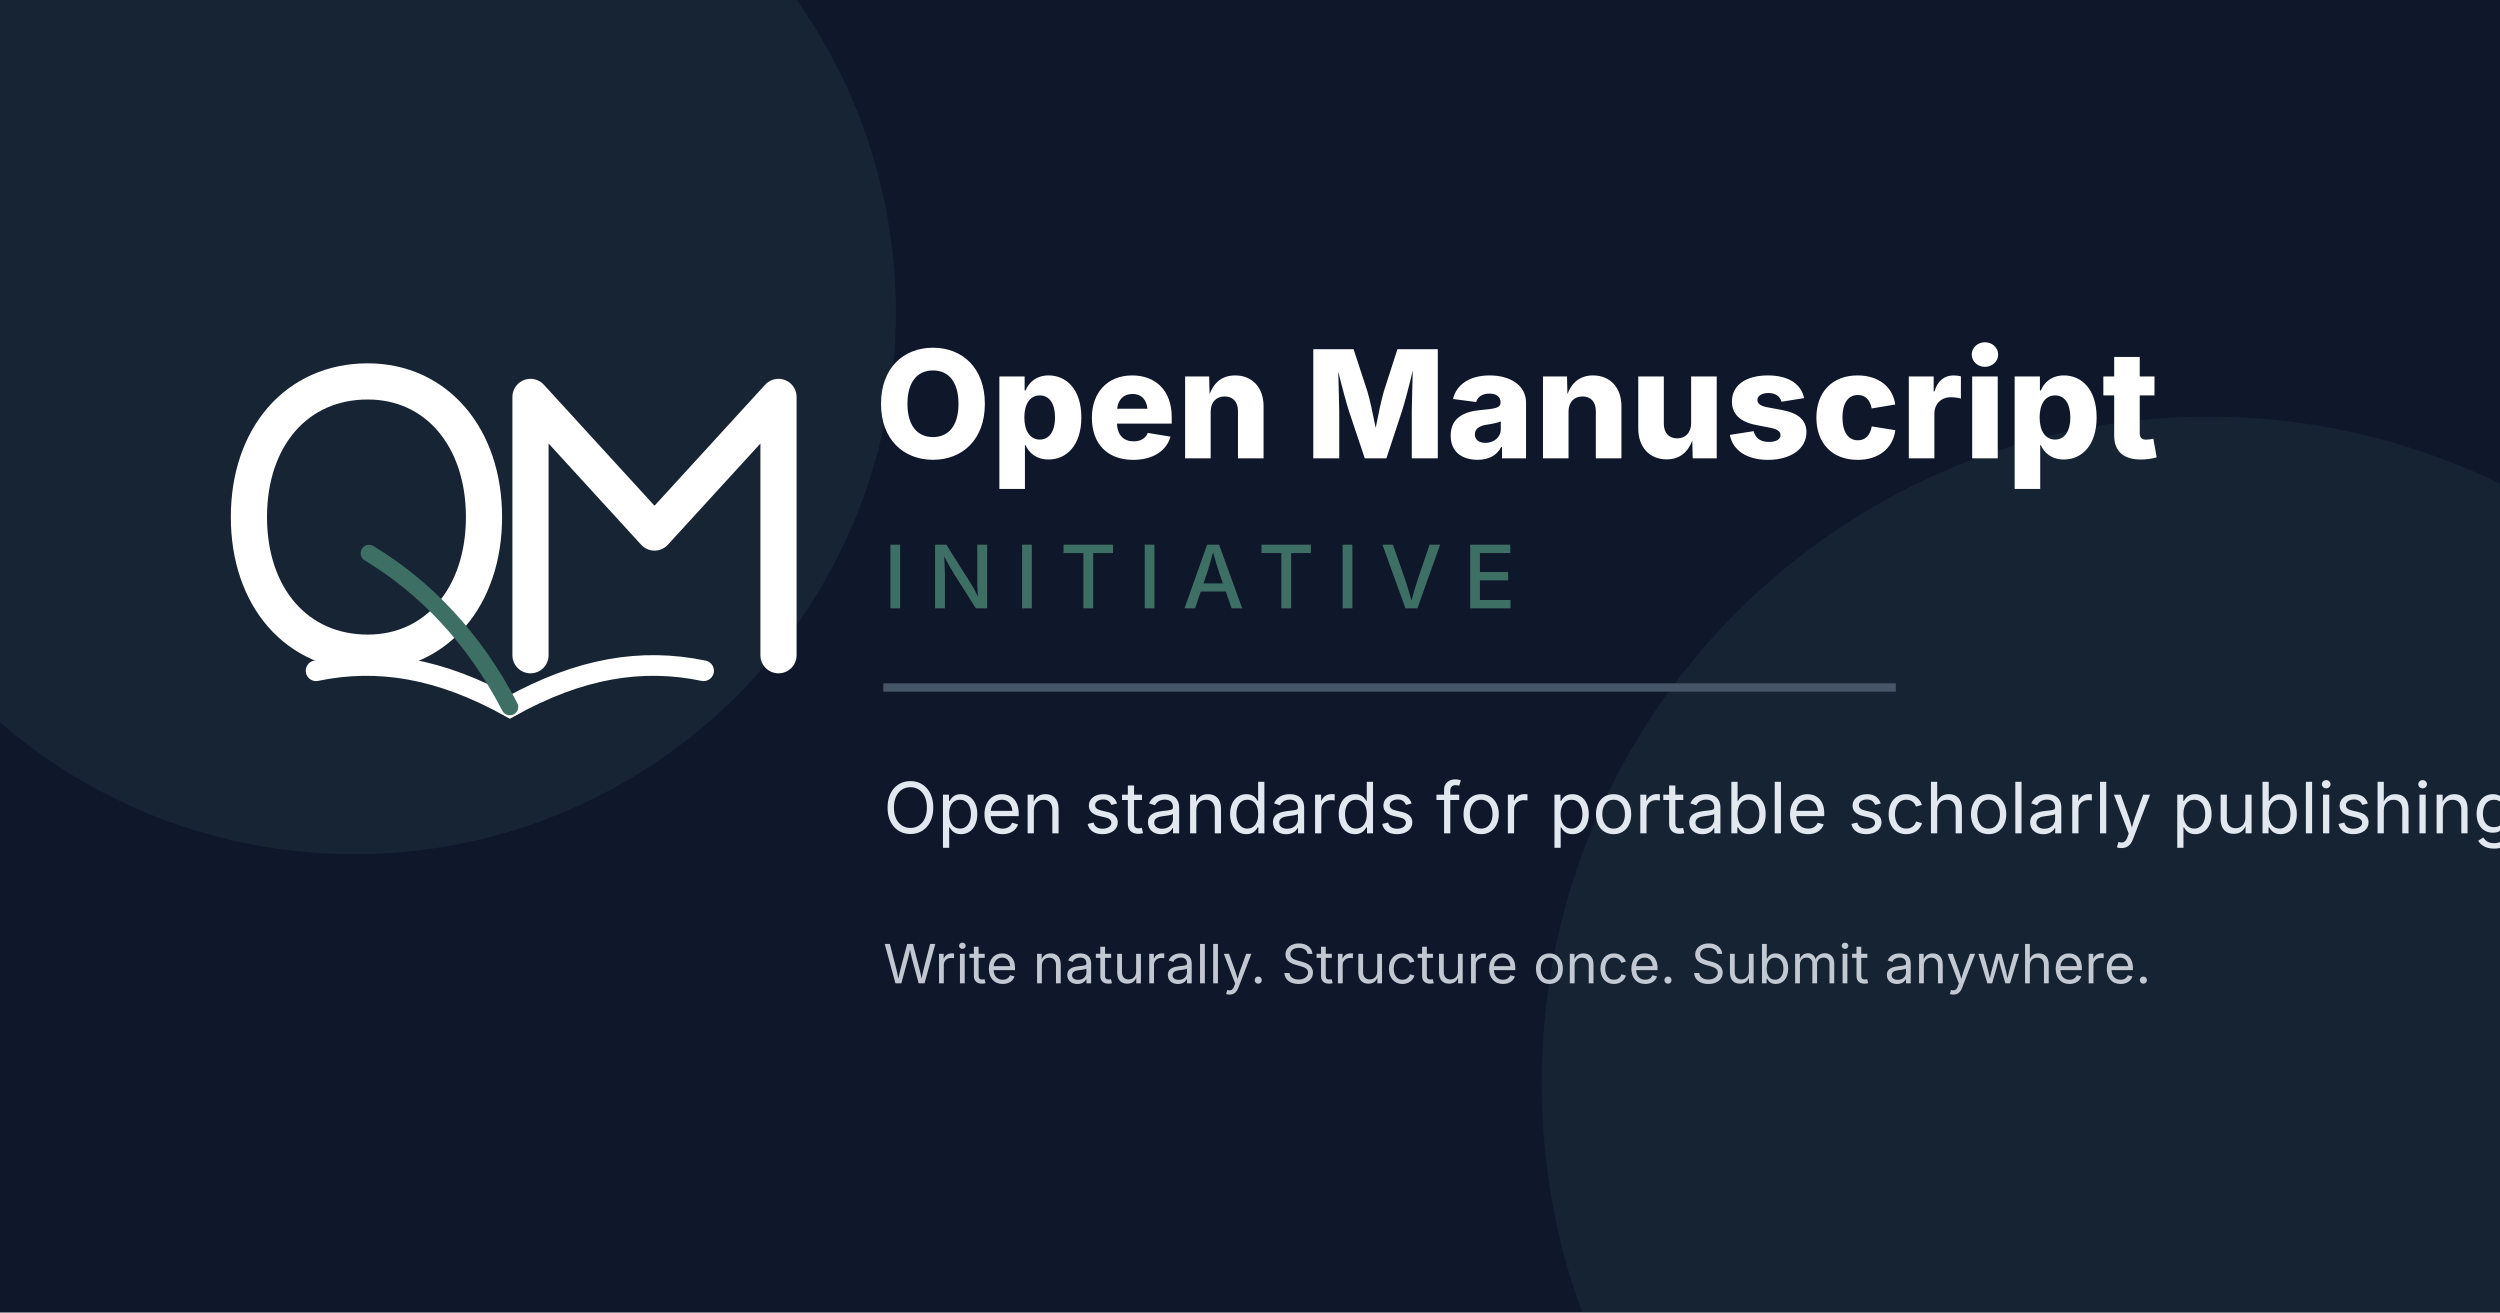
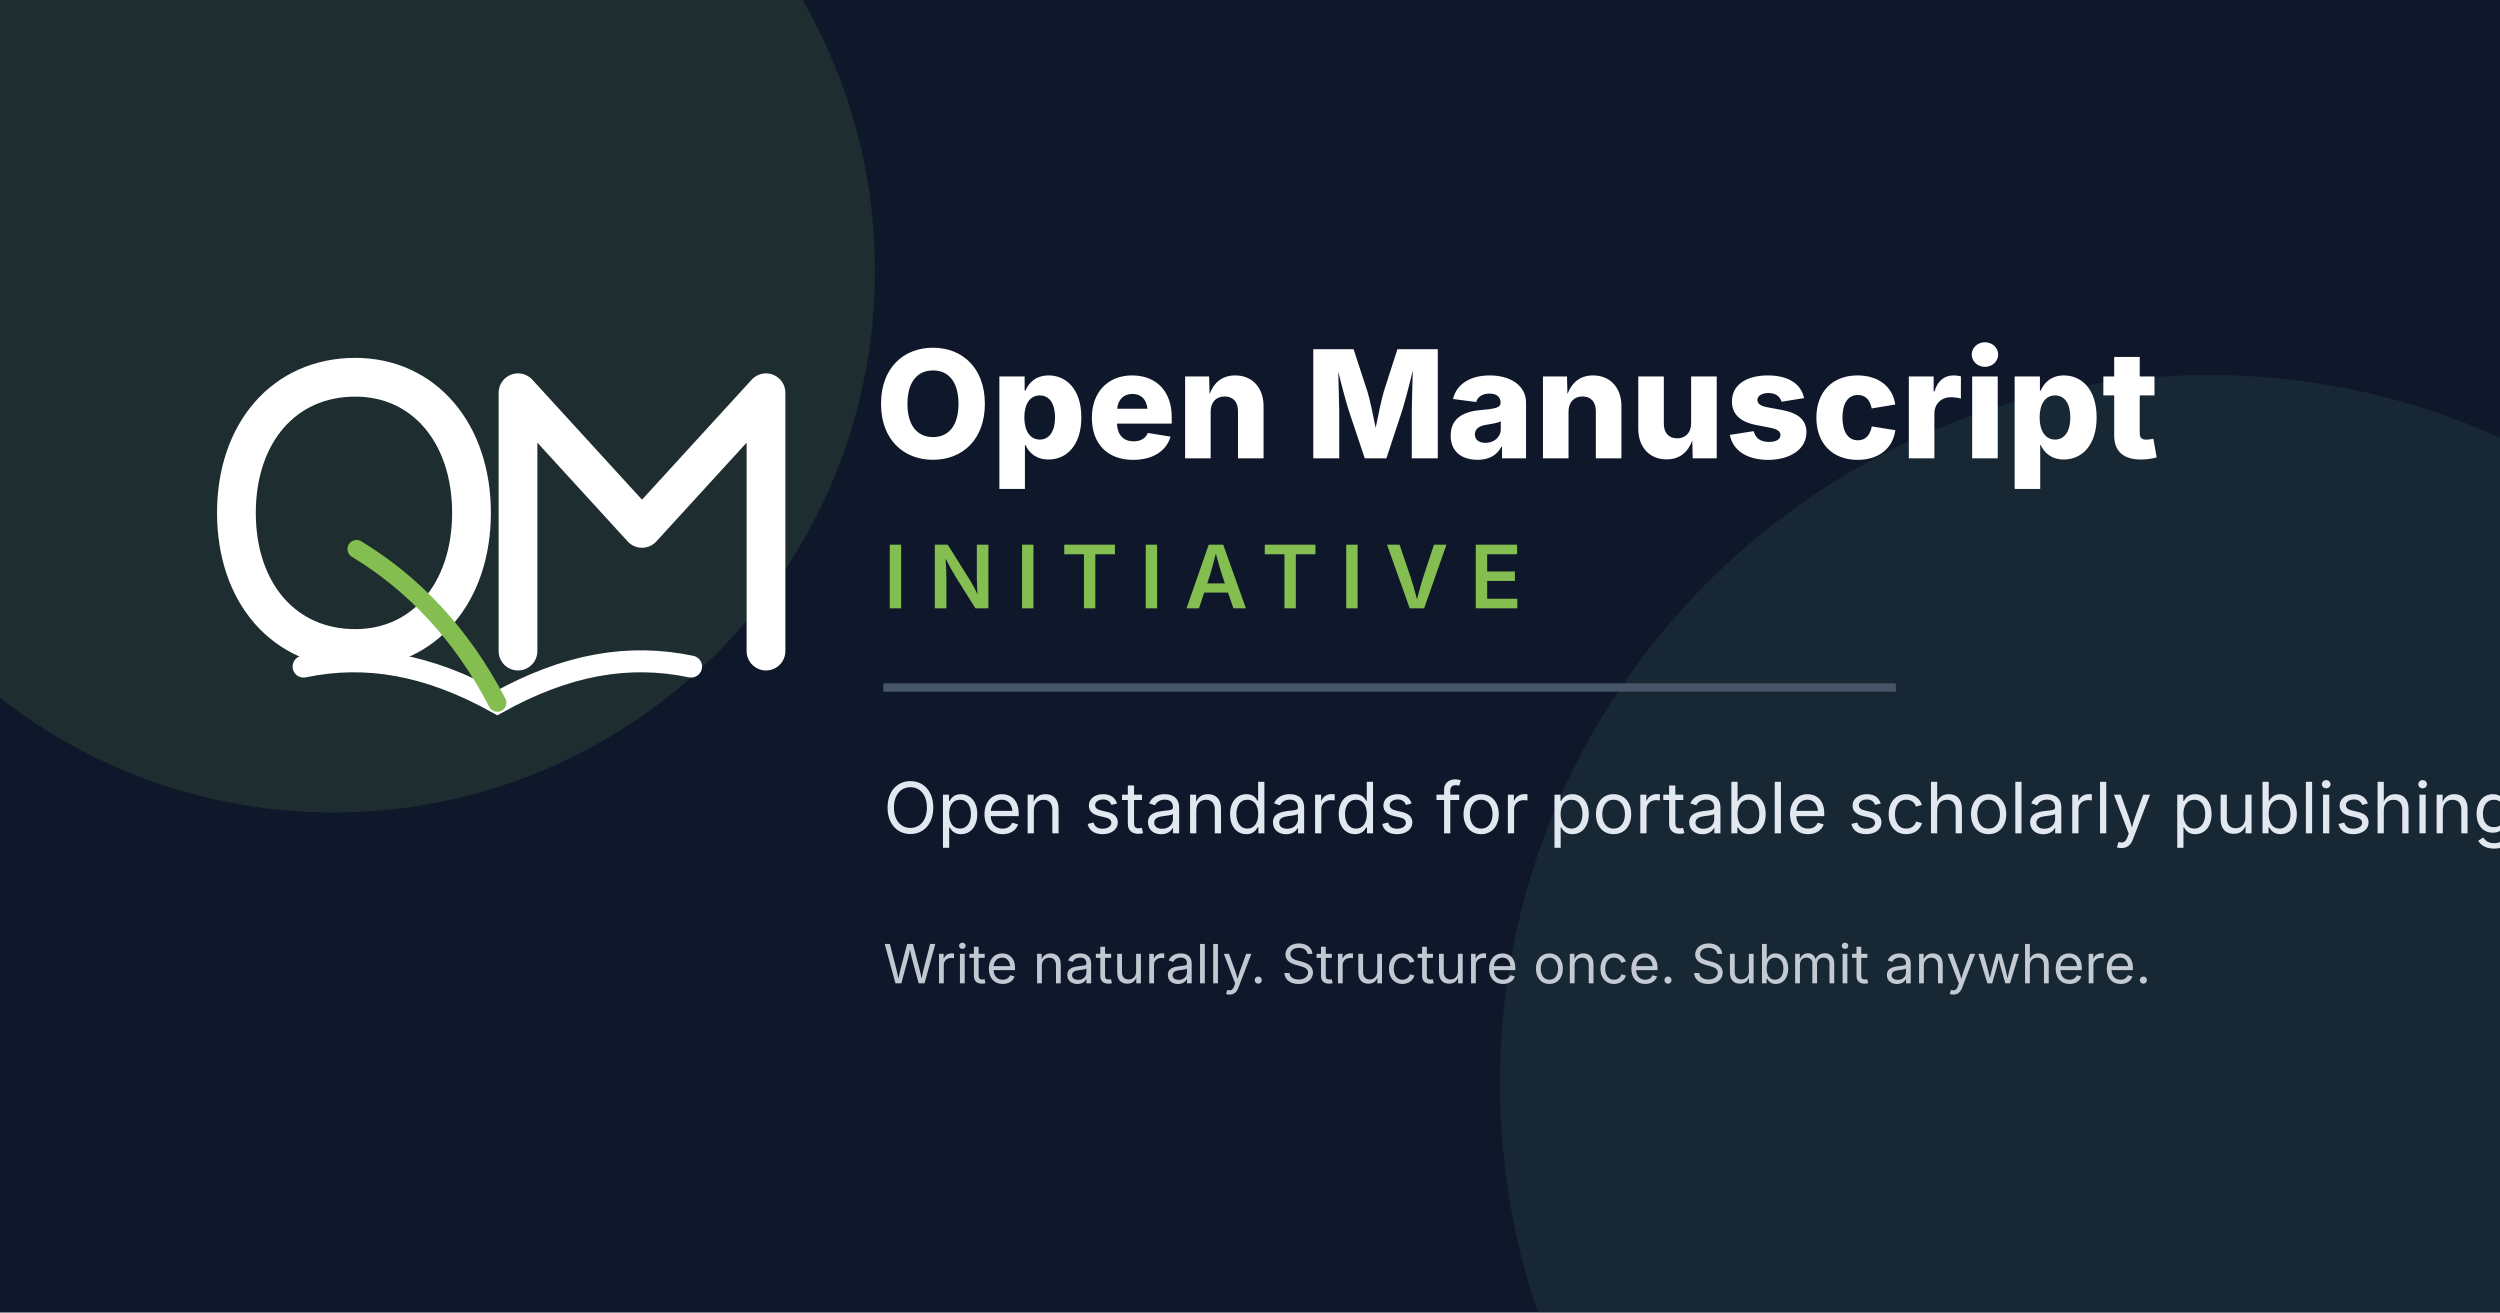
<svg xmlns="http://www.w3.org/2000/svg" viewBox="0 0 1200 630" role="img" aria-labelledby="title">
  <rect width="1200" height="630" fill="#0F172A" />
-   <circle cx="170" cy="150" r="260" fill="#3E6F64" opacity=".16" />
-   <circle cx="1060" cy="520" r="320" fill="#3E6F64" opacity=".14" />
-   <g transform="translate(86,100) scale(.62)">
-     <path d="M146 134 C91 134 54 177 54 239 C54 301 91 344 146 344 C199 344 236 301 236 239 C236 177 199 134 146 134Z" fill="none" stroke="#FFFFFF" stroke-width="28" stroke-linecap="round" />
-     <path d="M272 346V146L368 251L464 146V346" fill="none" stroke="#FFFFFF" stroke-width="28" stroke-linecap="round" stroke-linejoin="round" />
-     <path d="M106 358 C154 348 202 356 256 386 C310 356 358 348 406 358" fill="none" stroke="#FFFFFF" stroke-width="16" stroke-linecap="round" />
-     <path d="M256 386 C228 332 190 293 147 267" fill="none" stroke="#3E6F64" stroke-width="13" stroke-linecap="round" />
+   <circle cx="160" cy="130" r="260" fill="#84BE50" opacity=".13" />
+   <circle cx="1060" cy="520" r="340" fill="#3E6F64" opacity=".18" />
+   <g transform="translate(80,98) scale(.62)">
+     <path d="M146 134 C91 134 54 177 54 239 C54 301 91 344 146 344 C199 344 236 301 236 239 C236 177 199 134 146 134Z" fill="none" stroke="#FFFFFF" stroke-width="30" stroke-linecap="round" />
+     <path d="M272 346V146L368 251L464 146V346" fill="none" stroke="#FFFFFF" stroke-width="30" stroke-linecap="round" stroke-linejoin="round" />
+     <path d="M106 358 C154 348 202 356 256 386 C310 356 358 348 406 358" fill="none" stroke="#FFFFFF" stroke-width="17" stroke-linecap="round" />
+     <path d="M256 386 C228 332 190 293 147 267" fill="none" stroke="#84BE50" stroke-width="14" stroke-linecap="round" />
  </g>
  <text x="420" y="220" font-family="Inter, Arial, Helvetica, sans-serif" font-size="72" font-weight="800" fill="#FFFFFF">Open Manuscript</text>
-   <text x="424" y="292" font-family="Inter, Arial, Helvetica, sans-serif" font-size="42" font-weight="500" letter-spacing="10" fill="#3E6F64">INITIATIVE</text>
+   <text x="424" y="292" font-family="Inter, Arial, Helvetica, sans-serif" font-size="42" font-weight="600" letter-spacing="10" fill="#84BE50">INITIATIVE</text>
  <line x1="424" y1="330" x2="910" y2="330" stroke="#475569" stroke-width="4" />
  <text x="424" y="400" font-family="Inter, Arial, Helvetica, sans-serif" font-size="34" font-weight="400" fill="#E2E8F0">Open standards for portable scholarly publishing</text>
  <text x="424" y="472" font-family="Inter, Arial, Helvetica, sans-serif" font-size="26" font-weight="400" fill="#E2E8F0" opacity=".84">Write naturally. Structure once. Submit anywhere.</text>
</svg>
